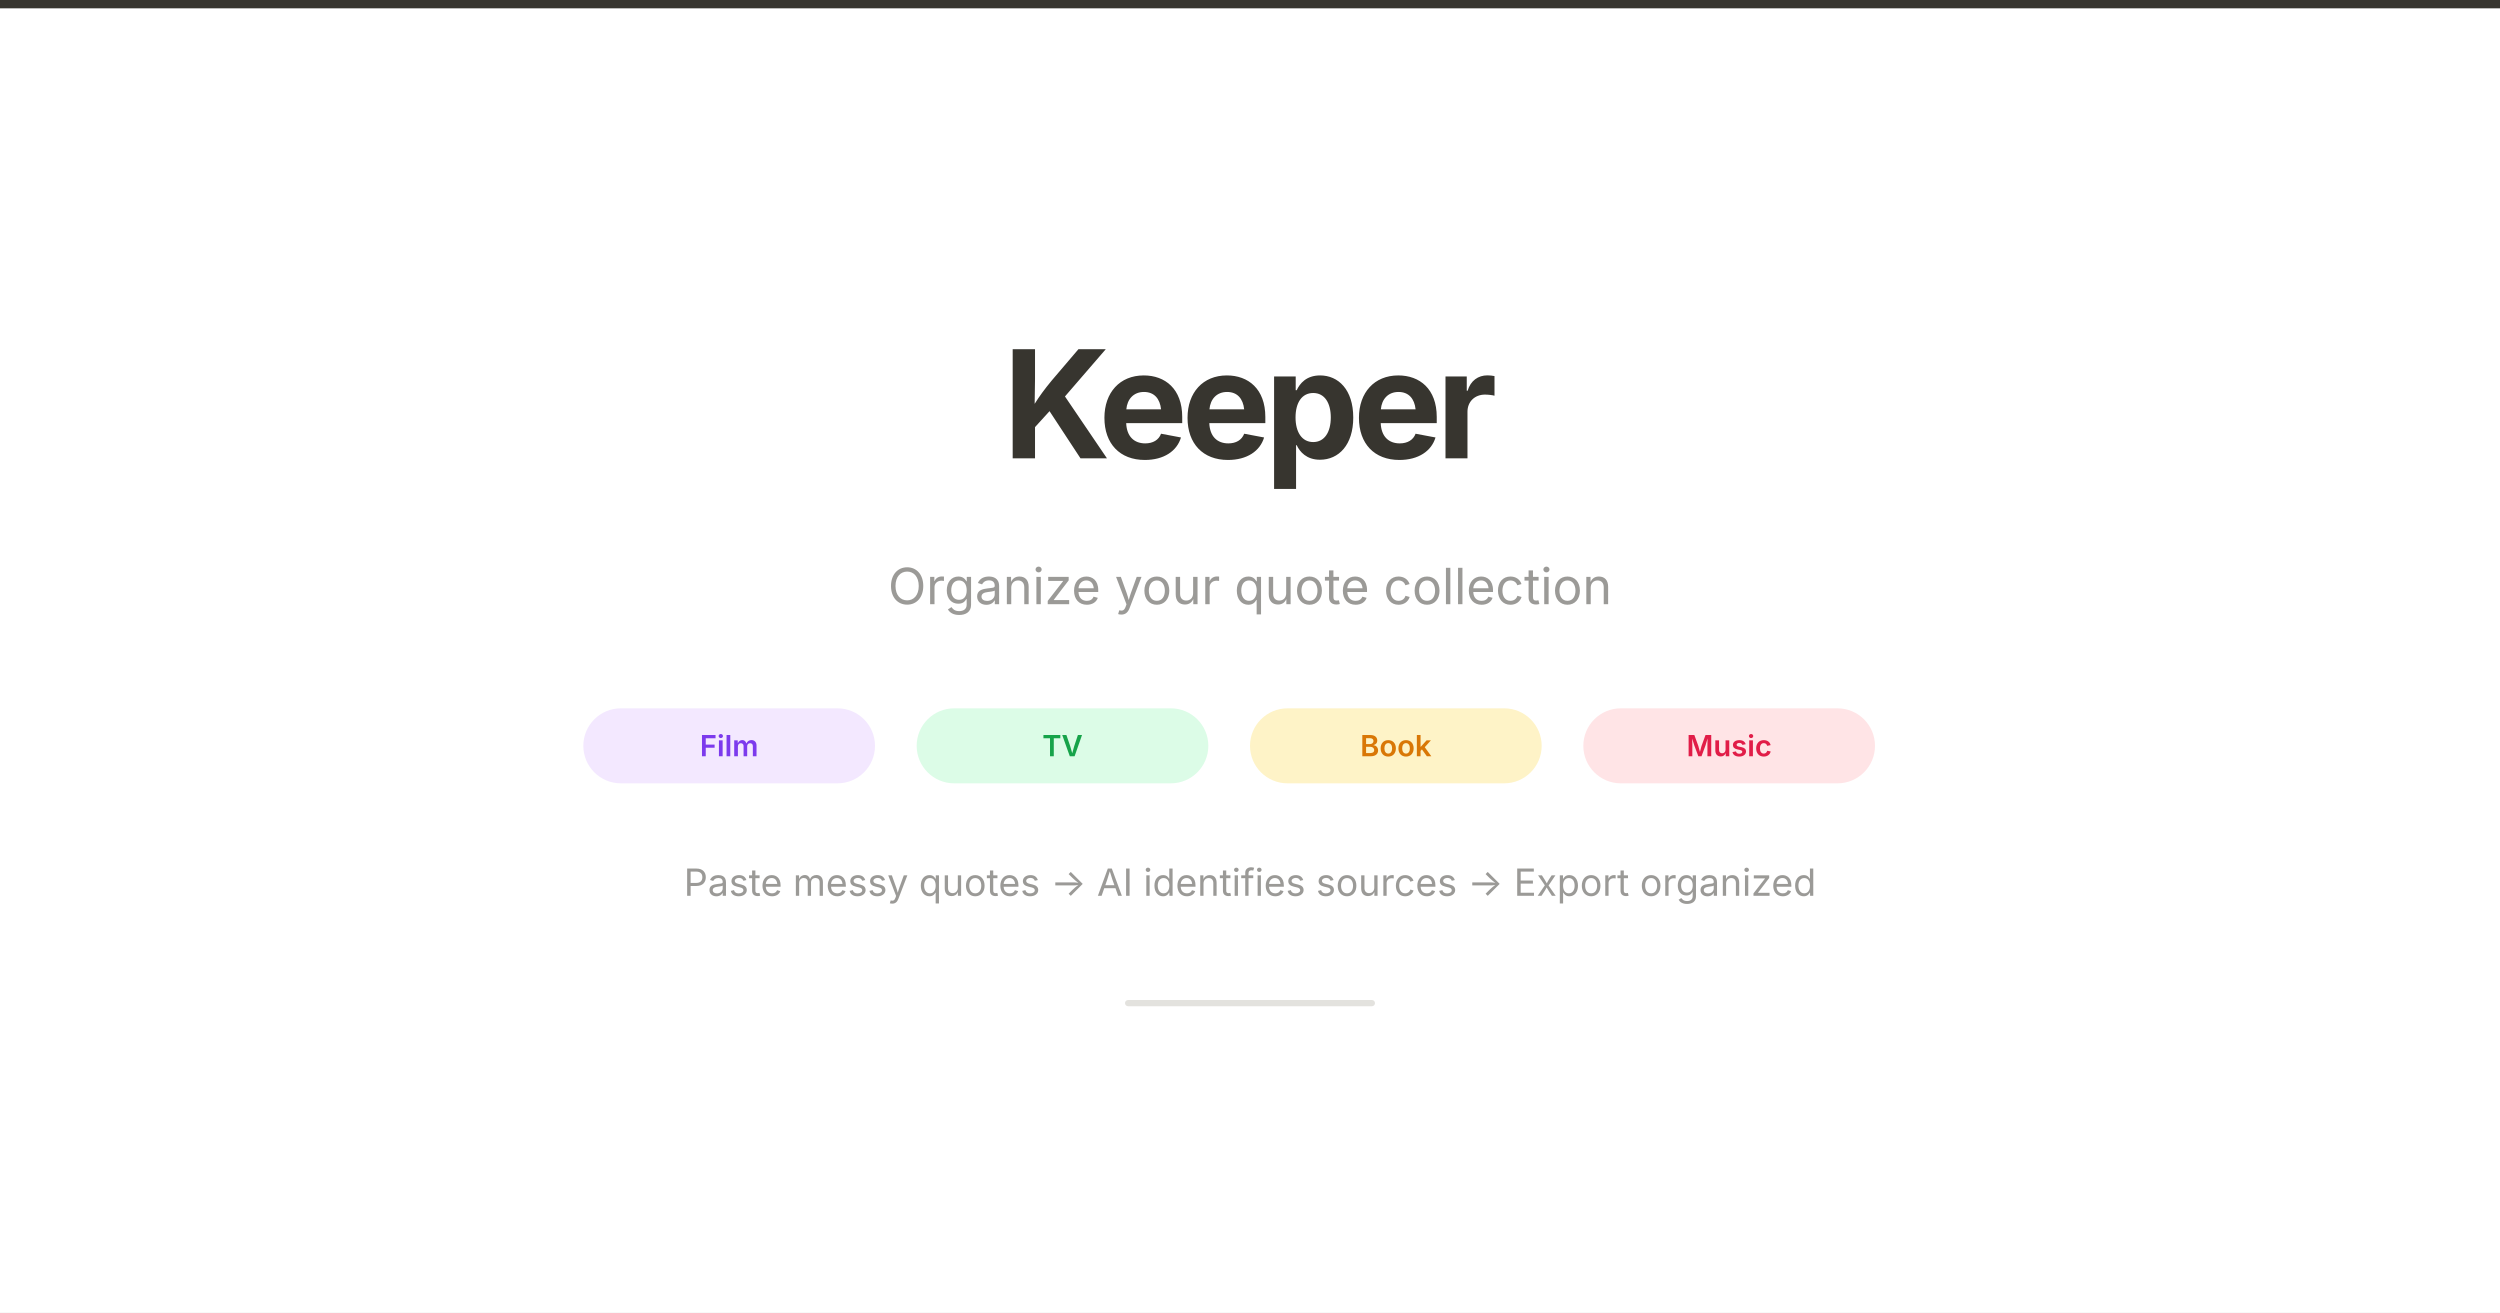
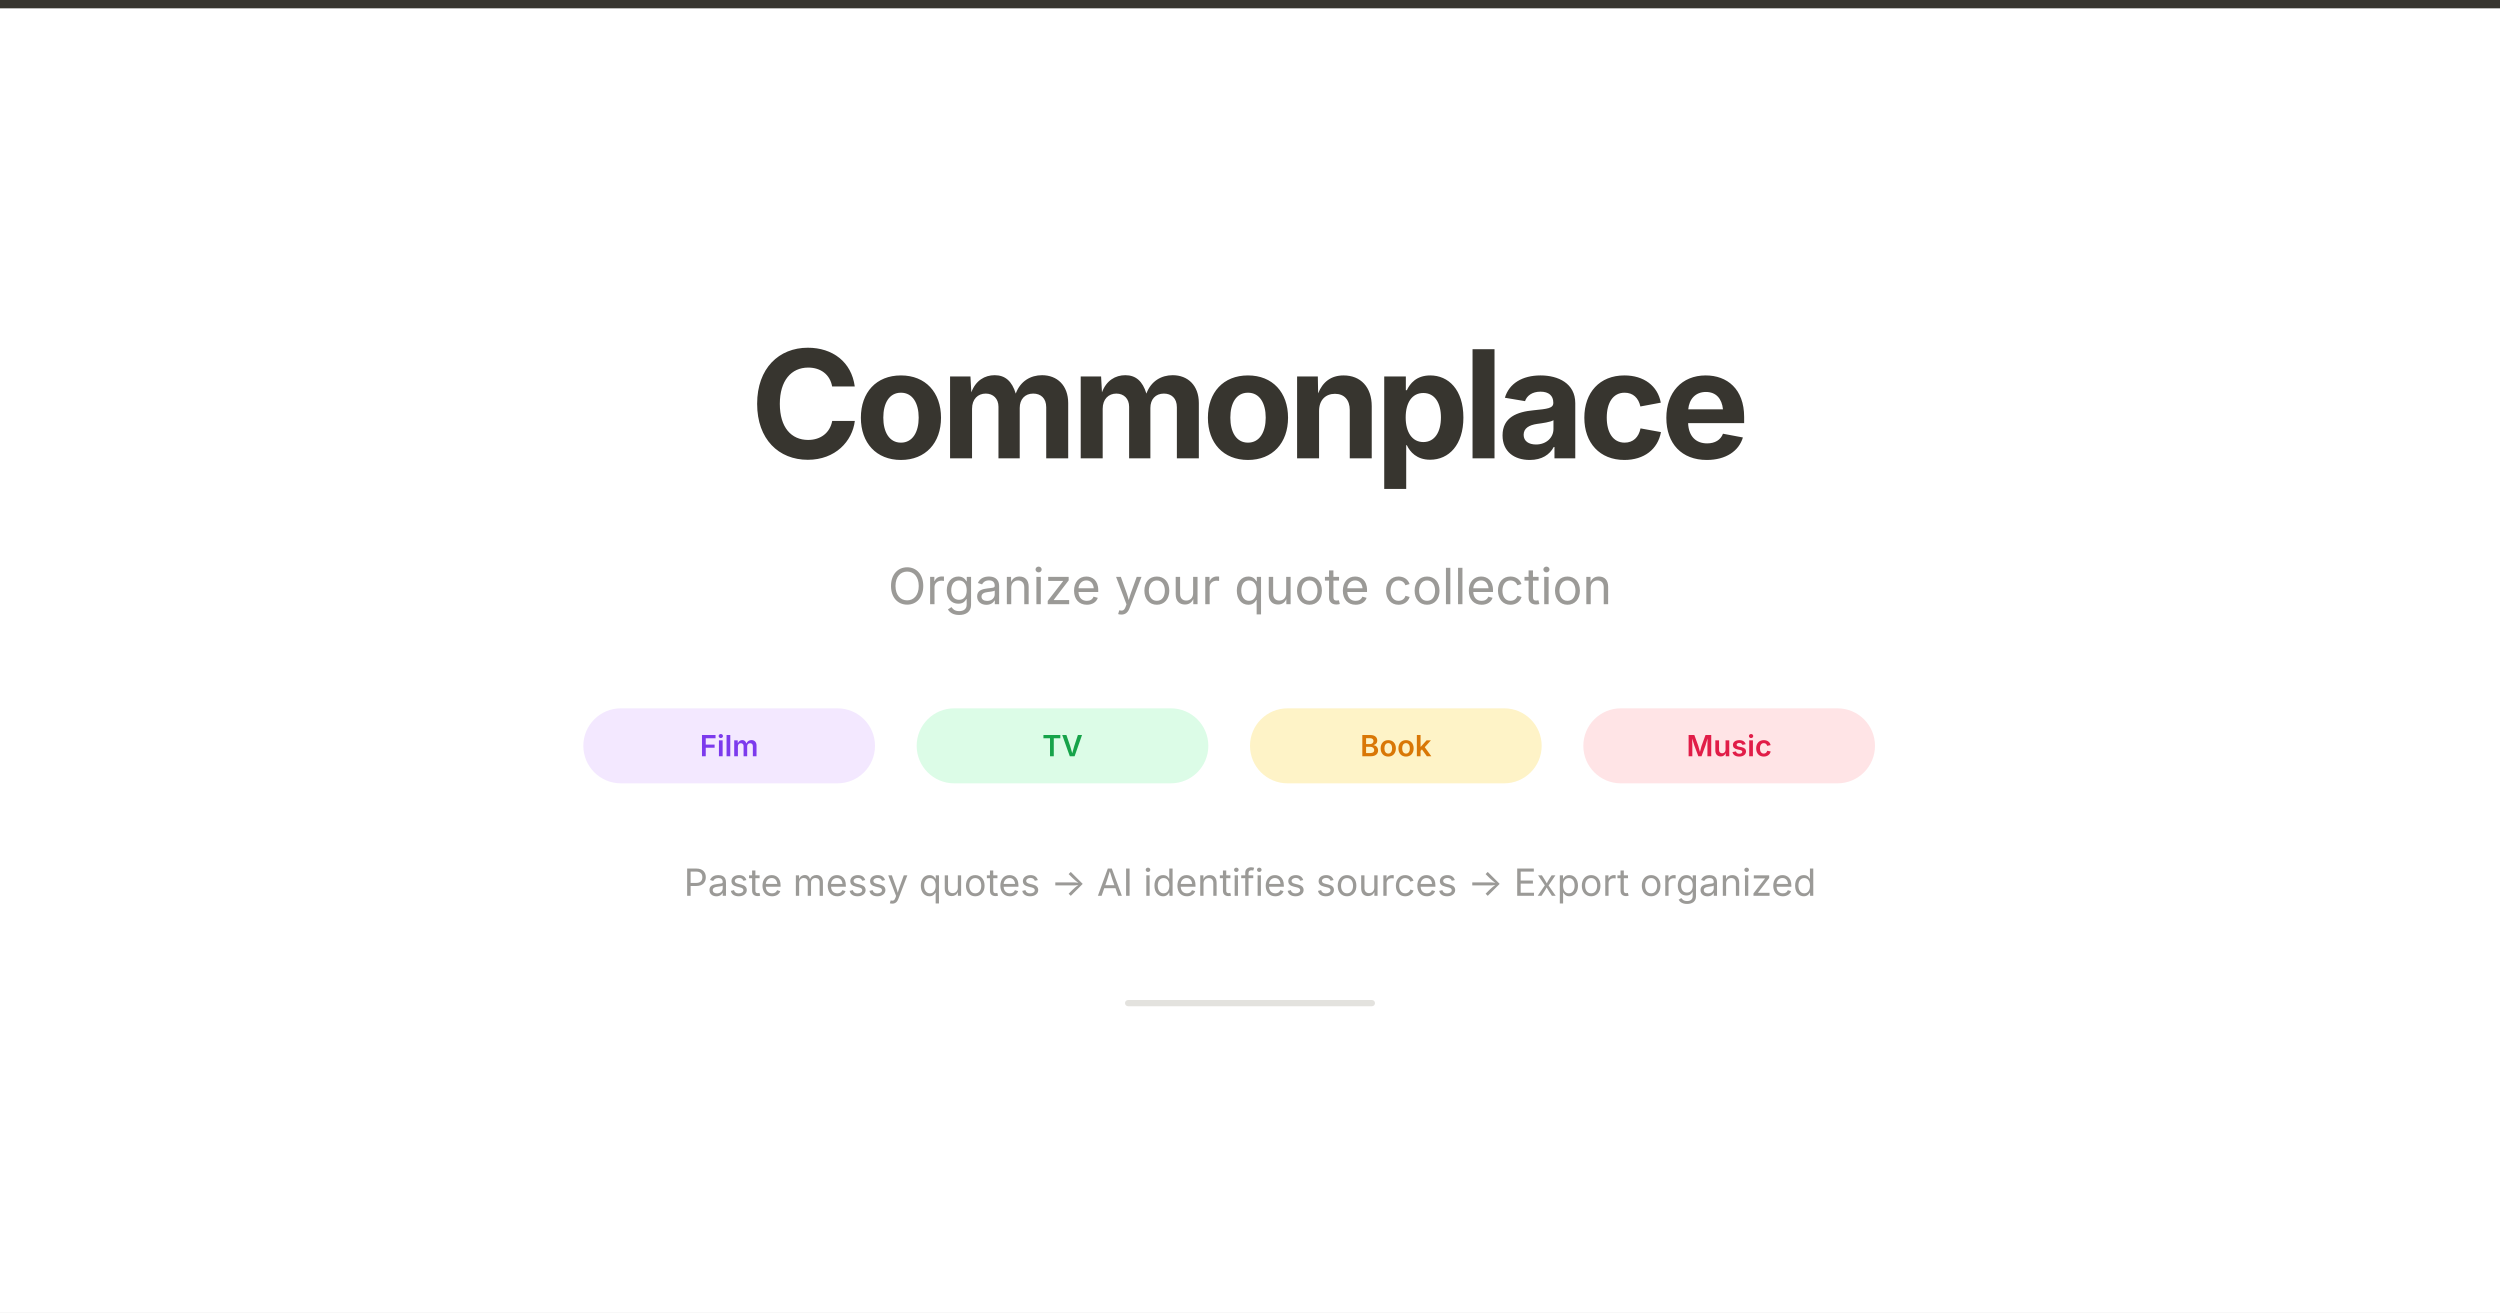
<svg xmlns="http://www.w3.org/2000/svg" width="1200" height="630" viewBox="0 0 1200 630" fill="none">
  <rect width="1200" height="630" fill="#FFFFFF" />
  <rect x="0" y="0" width="1200" height="4" fill="#37352F" />
-   <text x="600" y="220" text-anchor="middle" font-family="Inter, -apple-system, system-ui, sans-serif" font-size="72" font-weight="700" fill="#37352F" letter-spacing="-3">Keeper</text>
+   <text x="600" y="220" text-anchor="middle" font-family="Inter, -apple-system, system-ui, sans-serif" font-size="72" font-weight="700" fill="#37352F" letter-spacing="-3">Commonplace</text>
  <text x="600" y="290" text-anchor="middle" font-family="Inter, -apple-system, system-ui, sans-serif" font-size="24" fill="#9B9A97">Organize your quote collection</text>
  <rect x="280" y="340" width="140" height="36" rx="18" fill="#F3E8FF" />
  <text x="350" y="363" text-anchor="middle" font-family="Inter, sans-serif" font-size="14" font-weight="600" fill="#7C3AED">Film</text>
  <rect x="440" y="340" width="140" height="36" rx="18" fill="#DCFCE7" />
  <text x="510" y="363" text-anchor="middle" font-family="Inter, sans-serif" font-size="14" font-weight="600" fill="#16A34A">TV</text>
  <rect x="600" y="340" width="140" height="36" rx="18" fill="#FEF3C7" />
  <text x="670" y="363" text-anchor="middle" font-family="Inter, sans-serif" font-size="14" font-weight="600" fill="#D97706">Book</text>
  <rect x="760" y="340" width="140" height="36" rx="18" fill="#FFE4E6" />
  <text x="830" y="363" text-anchor="middle" font-family="Inter, sans-serif" font-size="14" font-weight="600" fill="#E11D48">Music</text>
  <text x="600" y="430" text-anchor="middle" font-family="Inter, -apple-system, system-ui, sans-serif" font-size="18" fill="#9B9A97">Paste messy quotes → AI identifies sources → Export organized</text>
  <rect x="540" y="480" width="120" height="3" rx="1.5" fill="#E3E2DE" />
</svg>
